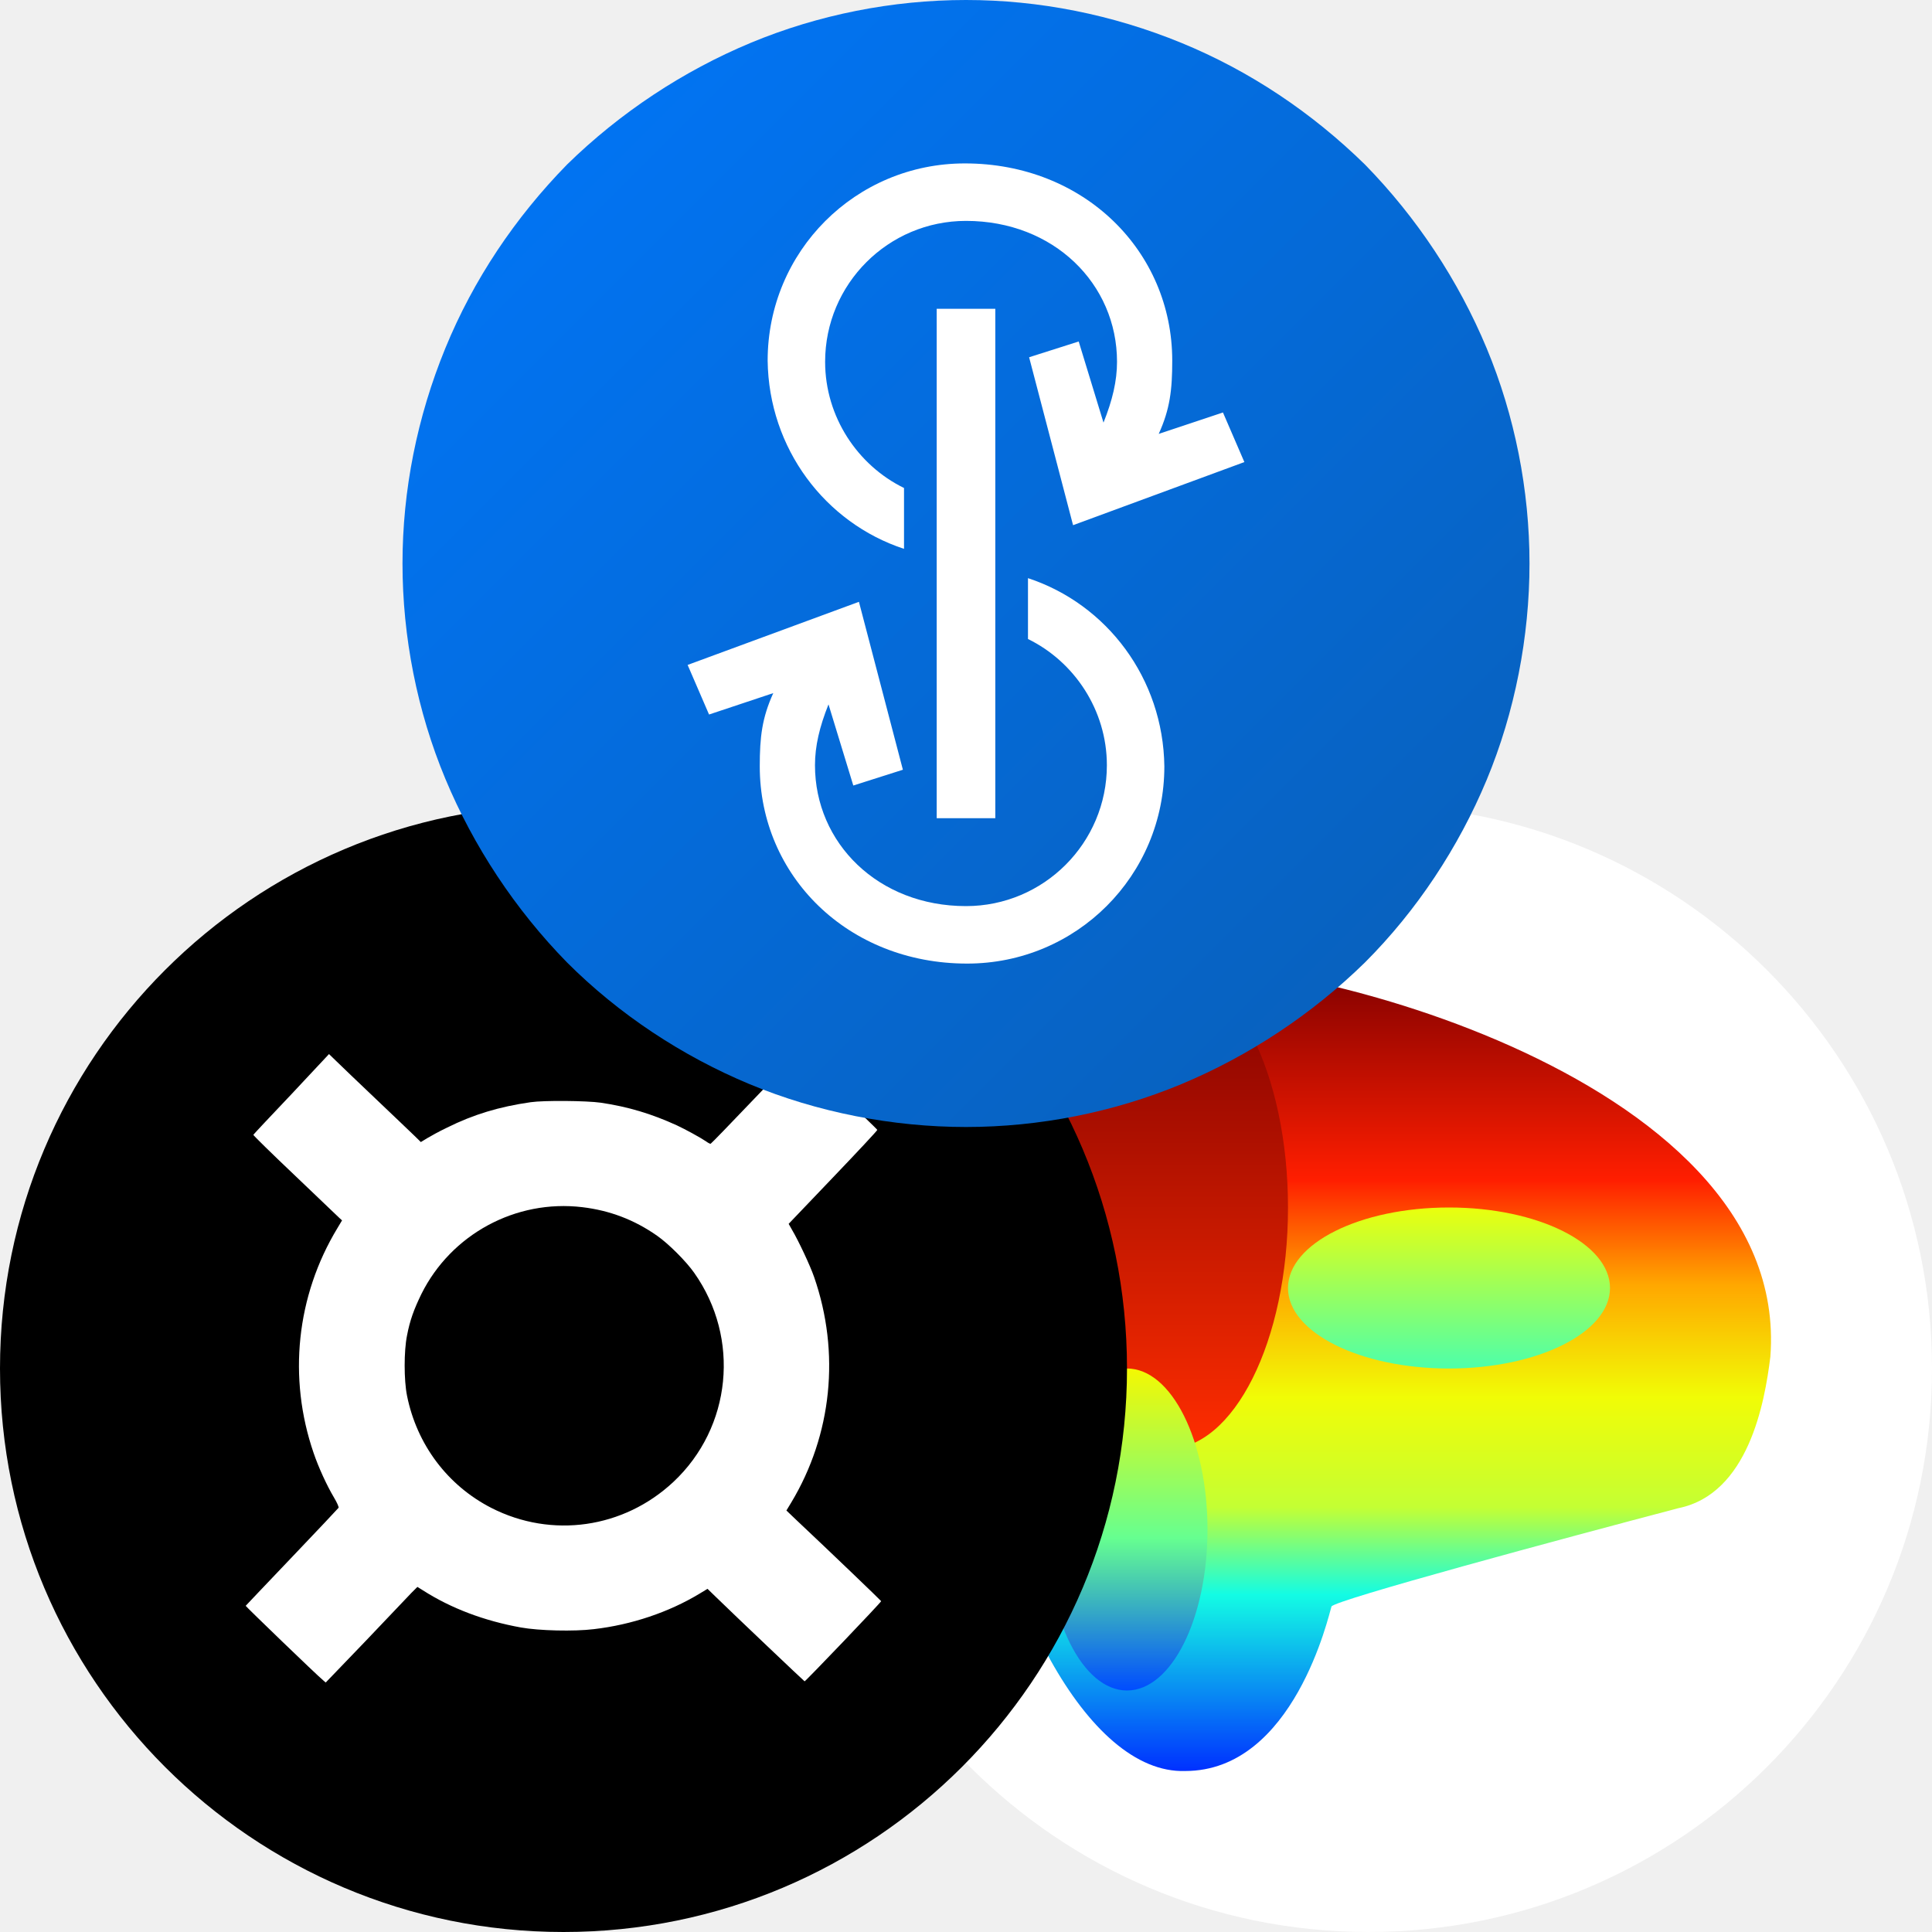
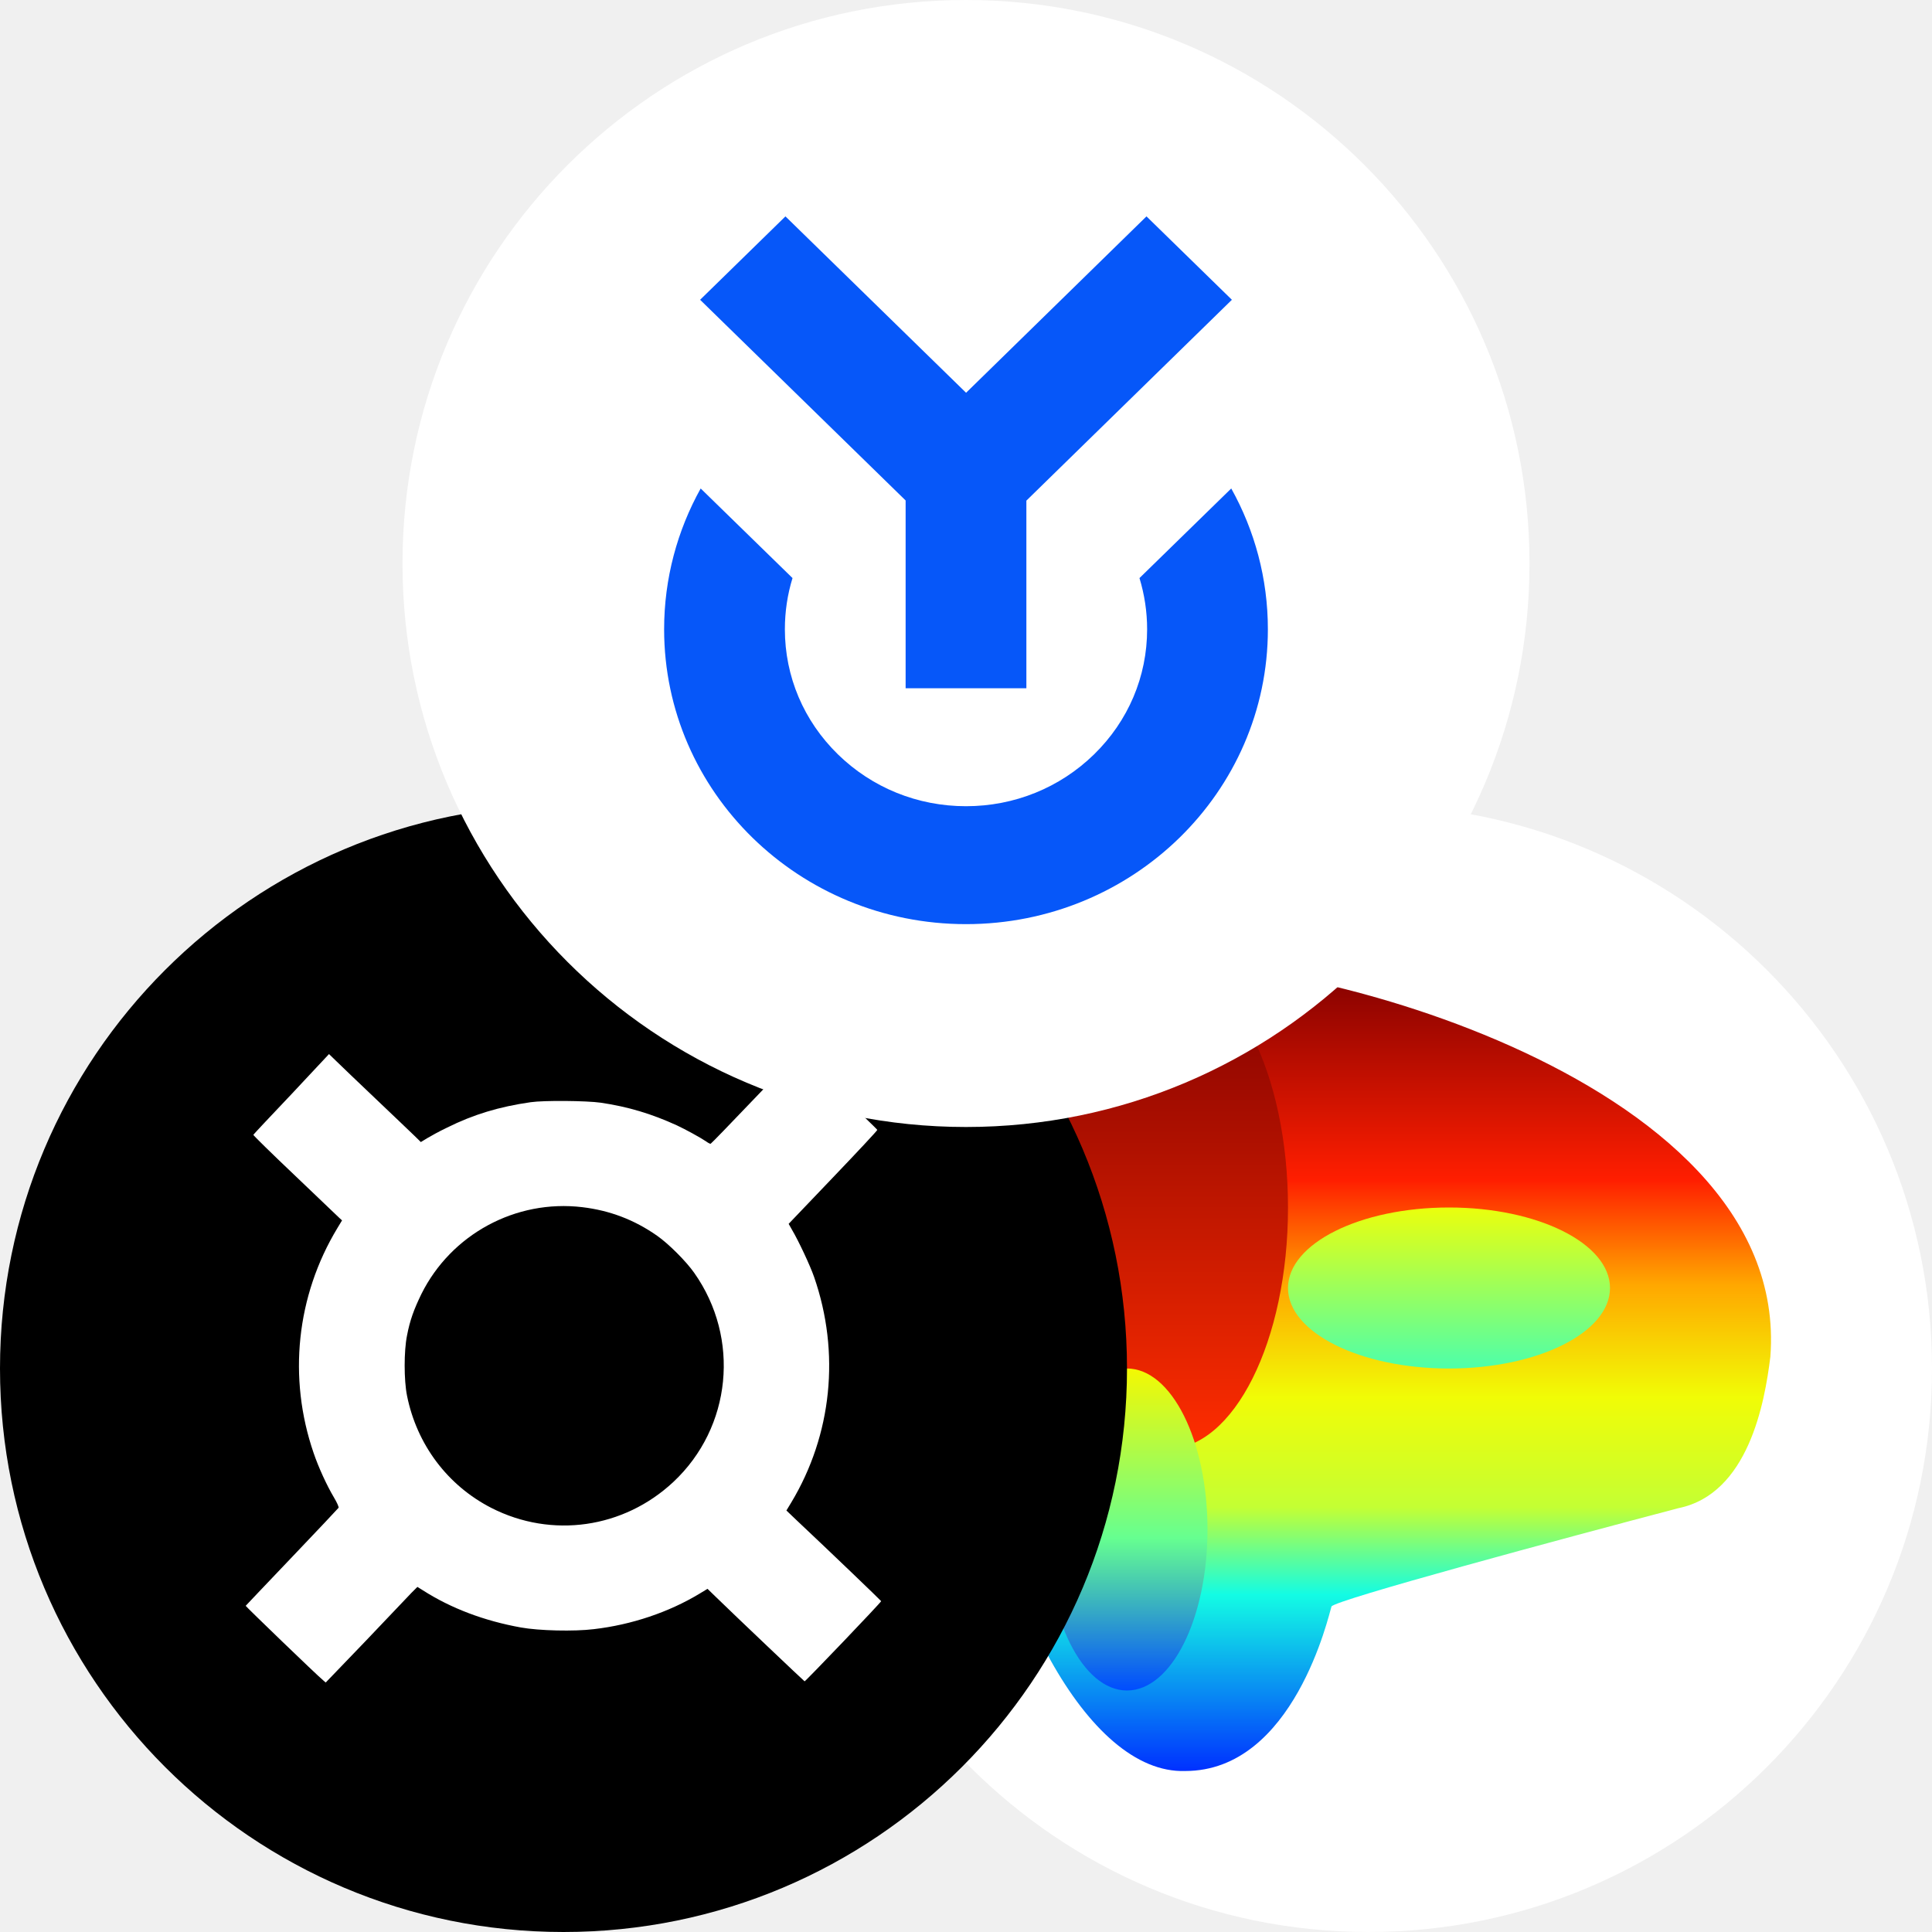
<svg xmlns="http://www.w3.org/2000/svg" width="24" height="24" viewBox="0 0 24 24" fill="none">
-   <circle cx="17" cy="17" r="7" fill="white" />
-   <path d="M14.723 22C12.279 22.08 10.172 13.059 14.498 12.03C15.624 11.762 22.265 13.268 21.992 16.854C21.922 17.427 21.718 18.558 20.85 18.735C19.424 19.11 16.566 19.88 16.54 19.957C16.508 20.054 16.074 22 14.723 22Z" fill="url(#paint0_linear_129_3179)" />
-   <ellipse cx="14.5" cy="15" rx="1.5" ry="3" fill="url(#paint1_linear_129_3179)" />
-   <ellipse cx="14" cy="19" rx="1" ry="2" fill="url(#paint2_linear_129_3179)" />
-   <ellipse cx="18" cy="16" rx="2" ry="1" fill="url(#paint3_linear_129_3179)" />
-   <path d="M7 24C10.866 24 14 20.866 14 17C14 13.134 10.866 10 7 10C3.134 10 0 13.134 0 17C0 20.866 3.134 24 7 24Z" fill="black" />
-   <path d="M3.62 13.593C3.362 13.864 3.149 14.092 3.147 14.097C3.145 14.103 3.377 14.331 3.663 14.602C3.95 14.876 4.199 15.114 4.216 15.13L4.249 15.16L4.191 15.257C3.681 16.1 3.575 17.116 3.896 18.05C3.956 18.226 4.059 18.452 4.148 18.601C4.191 18.674 4.21 18.721 4.206 18.73C4.201 18.738 3.941 19.014 3.627 19.343C3.313 19.67 3.057 19.944 3.052 19.948C3.05 19.954 3.93 20.804 4.014 20.873L4.046 20.901L4.544 20.383C4.817 20.096 5.073 19.827 5.112 19.786L5.185 19.713L5.254 19.756C5.604 19.98 6.016 20.135 6.47 20.217C6.698 20.258 7.132 20.268 7.376 20.238C7.845 20.184 8.31 20.027 8.69 19.797L8.789 19.737L8.895 19.84C9.125 20.064 9.986 20.882 9.995 20.886C10.003 20.89 10.948 19.903 10.946 19.89C10.944 19.883 10.296 19.261 9.9 18.889L9.769 18.764L9.829 18.665C10.335 17.824 10.44 16.804 10.113 15.863C10.066 15.726 9.921 15.416 9.837 15.274L9.797 15.203L10.35 14.624C10.653 14.307 10.9 14.043 10.898 14.036C10.89 14.015 9.921 13.1 9.908 13.1C9.9 13.1 9.657 13.348 9.366 13.653C9.076 13.957 8.835 14.206 8.828 14.208C8.824 14.211 8.796 14.198 8.77 14.178C8.697 14.129 8.512 14.028 8.409 13.98C8.094 13.836 7.802 13.748 7.462 13.698C7.285 13.673 6.756 13.668 6.592 13.692C6.201 13.748 5.88 13.845 5.553 14.008C5.458 14.053 5.348 14.114 5.305 14.14L5.228 14.187L5.14 14.101C5.092 14.053 4.877 13.851 4.664 13.647C4.451 13.444 4.234 13.238 4.182 13.186L4.087 13.094L3.62 13.593ZM7.234 14.996C7.576 15.037 7.881 15.153 8.163 15.351C8.307 15.452 8.523 15.668 8.624 15.812C9.198 16.625 9.089 17.731 8.365 18.409C7.748 18.986 6.855 19.115 6.104 18.732C5.561 18.454 5.178 17.946 5.056 17.337C5.017 17.144 5.017 16.782 5.056 16.591C5.092 16.401 5.142 16.266 5.234 16.076C5.604 15.332 6.407 14.897 7.234 14.996Z" fill="white" />
-   <path fill-rule="evenodd" clip-rule="evenodd" d="M19 7C19 6.09 18.818 5.166 18.468 4.326C18.118 3.486 17.6 2.702 16.956 2.044C16.298 1.4 15.528 0.882 14.674 0.532C13.82 0.182 12.91 0 12 0C11.09 0 10.166 0.182 9.326 0.532C8.486 0.882 7.702 1.4 7.044 2.044C6.4 2.702 5.882 3.472 5.532 4.326C5.182 5.18 5 6.09 5 7C5 7.91 5.182 8.834 5.532 9.674C5.882 10.514 6.4 11.298 7.044 11.956C7.688 12.6 8.472 13.118 9.312 13.468C10.152 13.818 11.09 14 12 14C12.91 14 13.834 13.818 14.674 13.468C15.514 13.118 16.298 12.6 16.956 11.956C17.6 11.312 18.118 10.528 18.468 9.688C18.818 8.848 19 7.91 19 7Z" fill="url(#paint4_linear_129_3179)" />
-   <path fill-rule="evenodd" clip-rule="evenodd" d="M11.636 3.836H12.364V10.164H11.636V3.836Z" fill="white" />
-   <path fill-rule="evenodd" clip-rule="evenodd" d="M11.23 6.818V6.062C10.656 5.782 10.25 5.18 10.25 4.494C10.25 3.528 11.034 2.744 12 2.744C13.092 2.744 13.876 3.528 13.876 4.494C13.876 4.732 13.82 4.97 13.708 5.25L13.4 4.242L12.784 4.438L13.33 6.524L15.458 5.74L15.192 5.124L14.394 5.39C14.534 5.082 14.562 4.844 14.562 4.48C14.562 3.122 13.47 2.03 11.986 2.03C10.628 2.03 9.536 3.122 9.536 4.48C9.55 5.572 10.25 6.496 11.23 6.818Z" fill="white" />
-   <path fill-rule="evenodd" clip-rule="evenodd" d="M12.77 7.182V7.938C13.344 8.218 13.75 8.82 13.75 9.506C13.75 10.472 12.966 11.256 12 11.256C10.908 11.256 10.124 10.472 10.124 9.506C10.124 9.268 10.18 9.03 10.292 8.75L10.6 9.758L11.216 9.562L10.67 7.476L8.542 8.26L8.808 8.876L9.606 8.61C9.466 8.918 9.438 9.156 9.438 9.52C9.438 10.878 10.53 11.97 12.014 11.97C13.372 11.97 14.464 10.878 14.464 9.52C14.45 8.428 13.75 7.504 12.77 7.182Z" fill="white" />
+   <g clip-path="url(#clip0_620_20736)">
+     <circle cx="17" cy="17" r="7" fill="white" />
+     <path d="M14.723 22C12.279 22.08 10.172 13.059 14.498 12.03C15.624 11.762 22.265 13.268 21.992 16.854C21.922 17.427 21.718 18.558 20.85 18.735C19.424 19.11 16.566 19.88 16.54 19.957C16.508 20.054 16.074 22 14.723 22Z" fill="url(#paint0_linear_620_20736)" />
+     <ellipse cx="14.5" cy="15" rx="1.5" ry="3" fill="url(#paint1_linear_620_20736)" />
+     <ellipse cx="14" cy="19" rx="1" ry="2" fill="url(#paint2_linear_620_20736)" />
+     <ellipse cx="18" cy="16" rx="2" ry="1" fill="url(#paint3_linear_620_20736)" />
+     <g clip-path="url(#clip1_620_20736)">
+       <path d="M7 24C10.866 24 14 20.866 14 17C14 13.134 10.866 10 7 10C3.134 10 0 13.134 0 17C0 20.866 3.134 24 7 24Z" fill="black" />
+       <path d="M3.62 13.593C3.362 13.864 3.149 14.092 3.147 14.097C3.145 14.103 3.377 14.331 3.663 14.602C3.95 14.876 4.199 15.114 4.216 15.13L4.249 15.16L4.191 15.256C3.681 16.1 3.575 17.116 3.896 18.05C3.956 18.226 4.059 18.452 4.148 18.601C4.191 18.674 4.21 18.721 4.206 18.73C4.201 18.738 3.941 19.014 3.627 19.343C3.313 19.67 3.057 19.944 3.052 19.948C3.05 19.954 3.93 20.804 4.014 20.873L4.046 20.901L4.544 20.383C4.817 20.096 5.073 19.827 5.112 19.786L5.185 19.713L5.254 19.756C5.604 19.98 6.016 20.135 6.47 20.217C6.698 20.258 7.132 20.268 7.376 20.238C7.845 20.184 8.31 20.027 8.69 19.797L8.789 19.737L8.895 19.84C9.125 20.064 9.986 20.882 9.995 20.886C10.003 20.89 10.948 19.903 10.946 19.89C10.944 19.883 10.296 19.261 9.9 18.889L9.769 18.764L9.829 18.665C10.335 17.824 10.44 16.804 10.113 15.863C10.066 15.726 9.921 15.416 9.837 15.274L9.797 15.203L10.35 14.624C10.653 14.307 10.9 14.043 10.898 14.036C10.89 14.015 9.921 13.1 9.908 13.1C9.9 13.1 9.657 13.348 9.366 13.653C9.076 13.957 8.835 14.206 8.828 14.208C8.824 14.211 8.796 14.198 8.77 14.178C8.697 14.129 8.512 14.028 8.409 13.98C8.094 13.836 7.802 13.748 7.462 13.698C7.285 13.673 6.756 13.668 6.592 13.692C6.201 13.748 5.88 13.845 5.553 14.008C5.458 14.053 5.348 14.114 5.305 14.14L5.228 14.187L5.14 14.101C5.092 14.053 4.877 13.851 4.664 13.647C4.451 13.444 4.234 13.238 4.182 13.186L4.087 13.094L3.62 13.593ZM7.234 14.996C7.576 15.037 7.881 15.153 8.163 15.351C8.307 15.452 8.523 15.668 8.624 15.812C9.198 16.625 9.089 17.731 8.365 18.409C7.748 18.986 6.855 19.115 6.104 18.732C5.561 18.454 5.178 17.946 5.056 17.337C5.017 17.144 5.017 16.782 5.056 16.591C5.092 16.401 5.142 16.266 5.234 16.076C5.604 15.332 6.407 14.897 7.234 14.996Z" fill="white" />
+     </g>
+     <circle cx="12" cy="7" r="7" fill="white" />
+     <g clip-path="url(#clip2_620_20736)">
+       <path d="M15.295 6.068L14.155 7.181C14.217 7.385 14.25 7.599 14.25 7.817C14.25 8.404 14.016 8.956 13.591 9.371C13.166 9.786 12.601 10.015 12 10.015C11.399 10.015 10.834 9.786 10.409 9.371C9.984 8.956 9.75 8.404 9.75 7.817C9.75 7.599 9.782 7.385 9.845 7.181L8.704 6.068C8.415 6.588 8.25 7.184 8.25 7.817C8.25 9.84 9.929 11.48 12 11.48C14.071 11.48 15.75 9.84 15.75 7.817C15.75 7.184 15.585 6.588 15.295 6.068L15.295 6.068Z" fill="#0657F9" />
+       <path d="M11.25 8.55H12.75V6.219L15.303 3.724L14.242 2.688L12.001 4.879L9.757 2.688L8.697 3.724L11.25 6.217V8.55Z" fill="#0657F9" />
+     </g>
+   </g>
  <defs>
-     <linearGradient id="paint0_linear_129_3179" x1="17" y1="12" x2="17" y2="22" gradientUnits="userSpaceOnUse">
+     <linearGradient id="paint0_linear_620_20736" x1="17" y1="12" x2="17" y2="22" gradientUnits="userSpaceOnUse">
      <stop stop-color="#800000" />
      <stop offset="0.266" stop-color="#FF1E00" />
      <stop offset="0.396" stop-color="#FFA700" />
      <stop offset="0.536" stop-color="#F1FC06" />
      <stop offset="0.672" stop-color="#C4FF33" />
      <stop offset="0.781" stop-color="#13FCE4" />
      <stop offset="1" stop-color="#0030FF" />
    </linearGradient>
-     <linearGradient id="paint1_linear_129_3179" x1="14.5" y1="12" x2="14.5" y2="18" gradientUnits="userSpaceOnUse">
+     <linearGradient id="paint1_linear_620_20736" x1="14.5" y1="12" x2="14.5" y2="18" gradientUnits="userSpaceOnUse">
      <stop stop-color="#800000" />
      <stop offset="1" stop-color="#FF2D00" />
    </linearGradient>
-     <linearGradient id="paint2_linear_129_3179" x1="14" y1="17" x2="14" y2="21" gradientUnits="userSpaceOnUse">
+     <linearGradient id="paint2_linear_620_20736" x1="14" y1="17" x2="14" y2="21" gradientUnits="userSpaceOnUse">
      <stop stop-color="#F4F802" />
      <stop offset="0.526" stop-color="#66FF90" />
      <stop offset="1" stop-color="#004CFF" />
    </linearGradient>
-     <linearGradient id="paint3_linear_129_3179" x1="18" y1="15" x2="18" y2="17" gradientUnits="userSpaceOnUse">
+     <linearGradient id="paint3_linear_620_20736" x1="18" y1="15" x2="18" y2="17" gradientUnits="userSpaceOnUse">
      <stop stop-color="#EBFF0C" />
      <stop offset="1" stop-color="#4DFFAA" />
    </linearGradient>
-     <linearGradient id="paint4_linear_129_3179" x1="5" y1="0" x2="19" y2="14" gradientUnits="userSpaceOnUse">
-       <stop stop-color="#0077FC" />
-       <stop offset="1" stop-color="#095EB5" />
-     </linearGradient>
+     <clipPath id="clip0_620_20736">
+       <rect width="24" height="24" fill="white" />
+     </clipPath>
+     <clipPath id="clip1_620_20736">
+       <rect width="14" height="14" fill="white" transform="translate(0 10)" />
+     </clipPath>
+     <clipPath id="clip2_620_20736">
+       <rect width="7.5" height="8.793" fill="white" transform="translate(8.25 2.6875)" />
+     </clipPath>
  </defs>
</svg>
